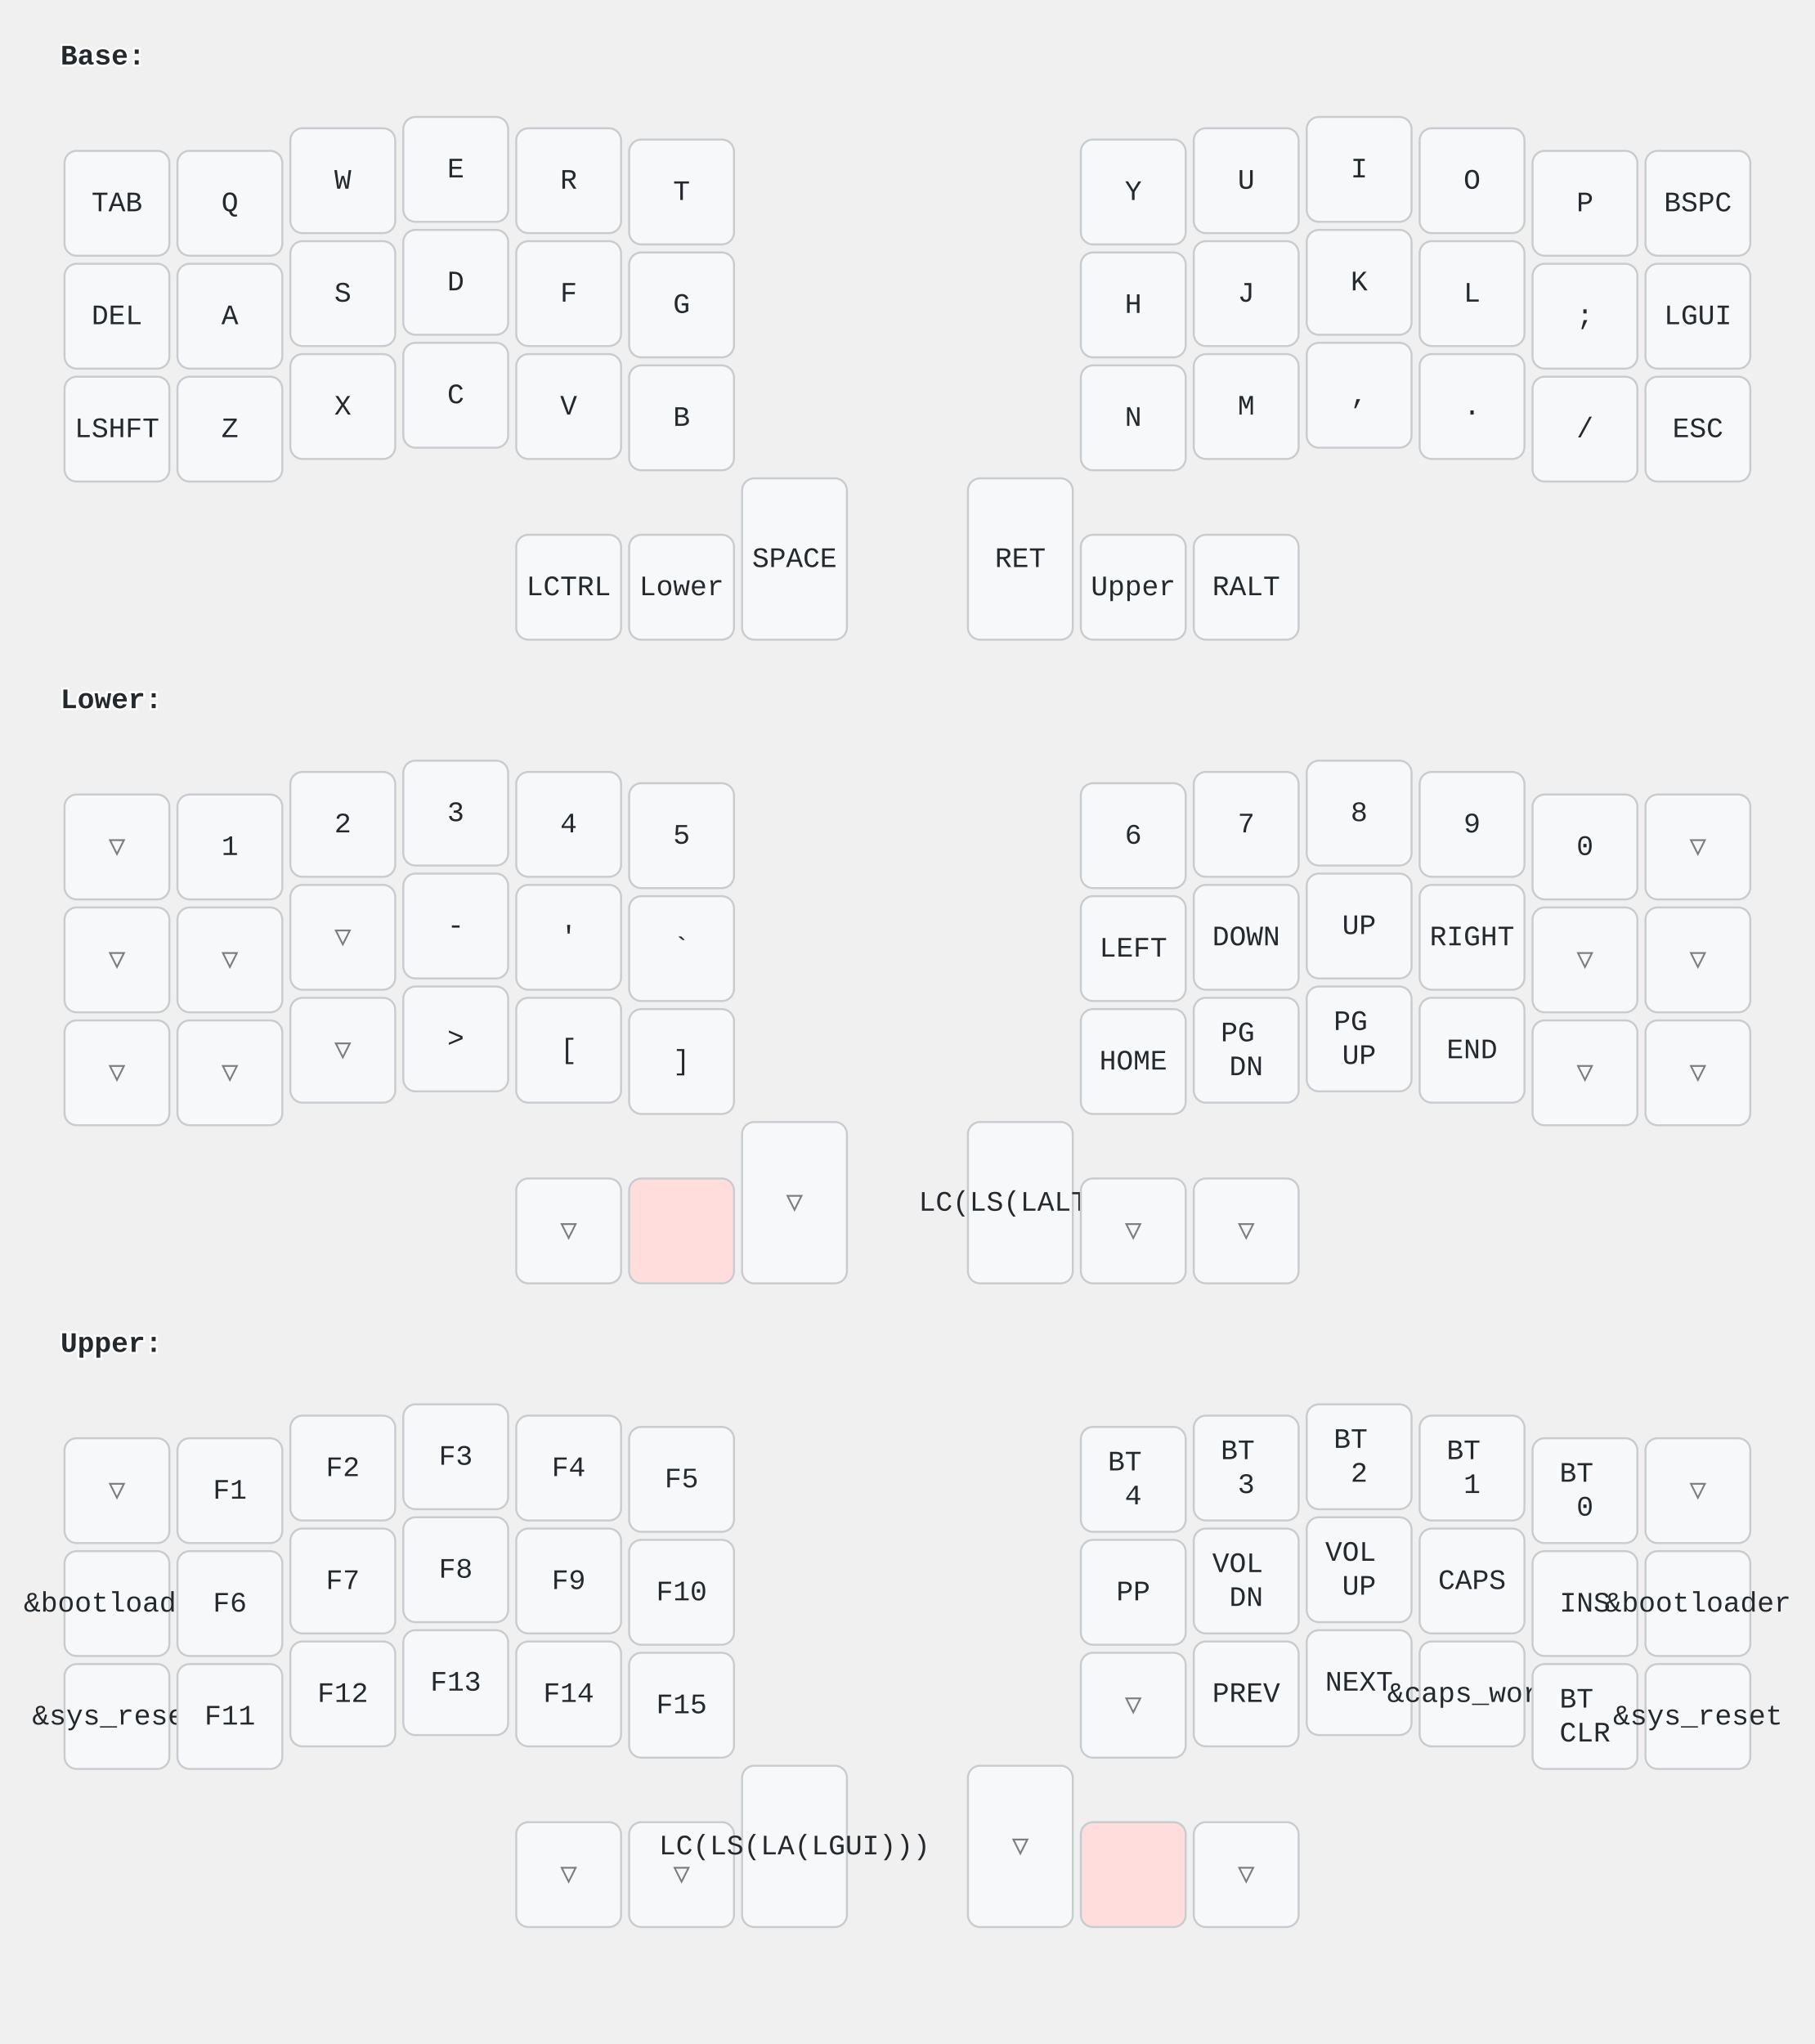
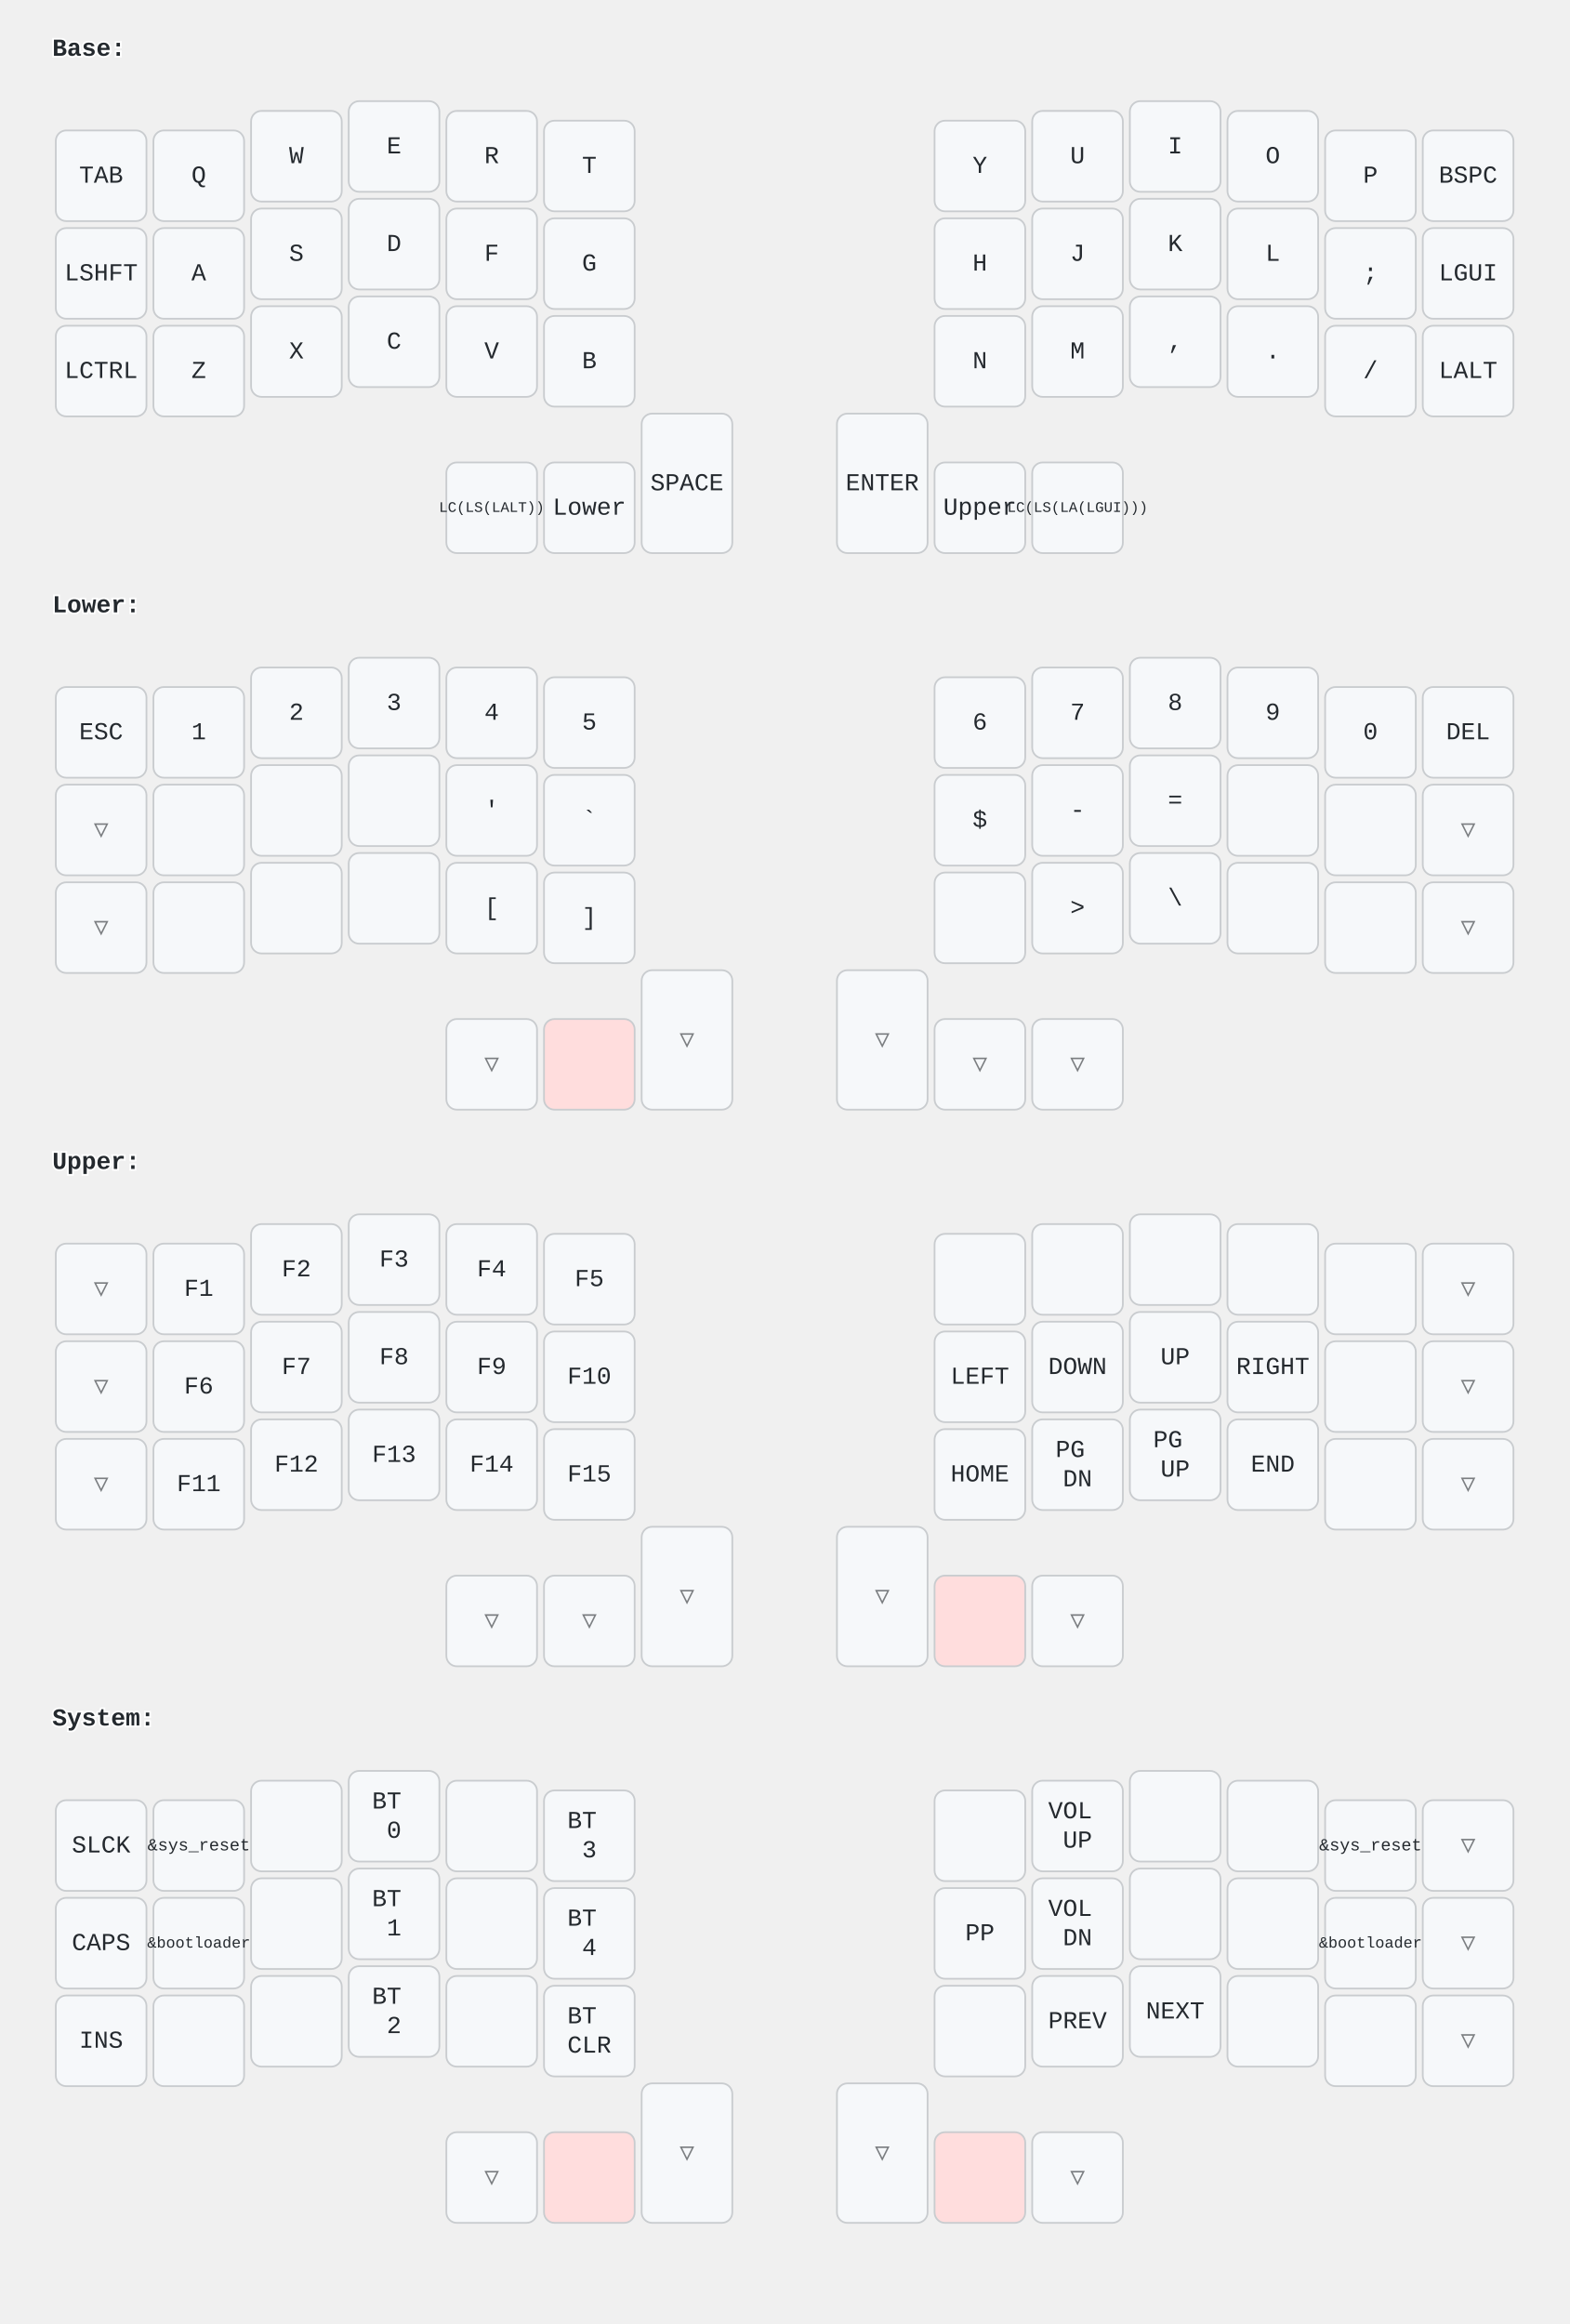
- <svg xmlns="http://www.w3.org/2000/svg" width="900.0" height="1013.6" viewBox="0 0 900.0 1013.6" class="keymap">
+ <svg xmlns="http://www.w3.org/2000/svg" width="900.0" height="1332.8" viewBox="0 0 900.0 1332.8" class="keymap">
  <style>/* inherit to force styles through use tags*/
svg path {
    fill: inherit;
}
/* font and background color specifications */
svg.keymap {
    font-family: SFMono-Regular,Consolas,Liberation Mono,Menlo,monospace;
    font-size: 14px;
    font-kerning: normal;
    text-rendering: optimizeLegibility;
    fill: #24292e;
}

/* default key styling */
rect.key {
    fill: #f6f8fa;
    stroke: #c9cccf;
    stroke-width: 1;
}

/* color accent for combo boxes */
rect.combo {
    fill: #cdf;
}

/* color accent for held keys */
rect.held, rect.combo.held {
    fill: #fdd;
}

/* color accent for ghost (optional) keys */
rect.ghost, rect.combo.ghost {
    fill: #ddd;
}

text {
    text-anchor: middle;
    dominant-baseline: middle;
}

/* styling for layer labels */
text.label {
    font-weight: bold;
    text-anchor: start;
    stroke: white;
    stroke-width: 2;
    paint-order: stroke;
}

/* styling for combo tap, and key hold/shifted label text */
text.combo, text.hold, text.shifted {
    font-size: 11px;
}

text.hold {
    text-anchor: middle;
    dominant-baseline: auto;
}

text.shifted {
    text-anchor: middle;
    dominant-baseline: hanging;
}

/* styling for hold/shifted label text in combo box */
text.combo.hold, text.combo.shifted {
    font-size: 8px;
}

/* lighter symbol for transparent keys */
text.trans {
    fill: #7b7e81;
}

/* styling for combo dendrons */
path.combo {
    stroke-width: 1;
    stroke: gray;
    fill: none;
}

/* Start Tabler Icons Cleanup */
/* cannot use height/width with glyphs */
.icon-tabler &gt; path {
    fill: inherit;
    stroke: inherit;
}
/* hide tabler's default box */
.icon-tabler &gt; path[stroke="none"][fill="none"] {
    visibility: collapse;
}
/* End Tabler Icons Cleanup */
</style>
  <g class="layer-Base">
    <text x="30.0" y="28.0" class="label">Base:</text>
    <rect rx="6.0" ry="6.0" x="32.0" y="74.8" width="52.0" height="52.0" class="key" />
    <text x="58.0" y="100.8" class="tap">TAB</text>
    <rect rx="6.0" ry="6.0" x="88.0" y="74.8" width="52.0" height="52.0" class="key" />
    <text x="114.0" y="100.8" class="tap">Q</text>
    <rect rx="6.0" ry="6.0" x="144.0" y="63.6" width="52.0" height="52.0" class="key" />
    <text x="170.0" y="89.6" class="tap">W</text>
    <rect rx="6.0" ry="6.0" x="200.0" y="58.0" width="52.0" height="52.0" class="key" />
    <text x="226.0" y="84.0" class="tap">E</text>
    <rect rx="6.0" ry="6.0" x="256.0" y="63.6" width="52.0" height="52.0" class="key" />
    <text x="282.0" y="89.6" class="tap">R</text>
    <rect rx="6.0" ry="6.0" x="312.0" y="69.2" width="52.0" height="52.0" class="key" />
    <text x="338.0" y="95.2" class="tap">T</text>
    <rect rx="6.0" ry="6.0" x="536.0" y="69.2" width="52.0" height="52.0" class="key" />
    <text x="562.0" y="95.2" class="tap">Y</text>
    <rect rx="6.0" ry="6.0" x="592.0" y="63.6" width="52.0" height="52.0" class="key" />
    <text x="618.0" y="89.6" class="tap">U</text>
    <rect rx="6.0" ry="6.0" x="648.0" y="58.0" width="52.0" height="52.0" class="key" />
    <text x="674.0" y="84.0" class="tap">I</text>
    <rect rx="6.0" ry="6.0" x="704.0" y="63.6" width="52.0" height="52.0" class="key" />
    <text x="730.0" y="89.6" class="tap">O</text>
    <rect rx="6.0" ry="6.0" x="760.0" y="74.8" width="52.0" height="52.0" class="key" />
    <text x="786.0" y="100.8" class="tap">P</text>
    <rect rx="6.0" ry="6.0" x="816.0" y="74.8" width="52.0" height="52.0" class="key" />
    <text x="842.0" y="100.8" class="tap">BSPC</text>
    <rect rx="6.0" ry="6.0" x="32.0" y="130.8" width="52.0" height="52.0" class="key" />
-     <text x="58.0" y="156.8" class="tap">DEL</text>
+     <text x="58.0" y="156.8" class="tap">LSHFT</text>
    <rect rx="6.0" ry="6.0" x="88.0" y="130.8" width="52.0" height="52.0" class="key" />
    <text x="114.0" y="156.8" class="tap">A</text>
    <rect rx="6.0" ry="6.0" x="144.0" y="119.6" width="52.0" height="52.0" class="key" />
    <text x="170.0" y="145.6" class="tap">S</text>
    <rect rx="6.0" ry="6.0" x="200.0" y="114.0" width="52.0" height="52.0" class="key" />
    <text x="226.0" y="140.0" class="tap">D</text>
    <rect rx="6.0" ry="6.0" x="256.0" y="119.6" width="52.0" height="52.0" class="key" />
    <text x="282.0" y="145.6" class="tap">F</text>
    <rect rx="6.0" ry="6.0" x="312.0" y="125.2" width="52.0" height="52.0" class="key" />
    <text x="338.0" y="151.2" class="tap">G</text>
    <rect rx="6.0" ry="6.0" x="536.0" y="125.2" width="52.0" height="52.0" class="key" />
    <text x="562.0" y="151.2" class="tap">H</text>
    <rect rx="6.0" ry="6.0" x="592.0" y="119.6" width="52.0" height="52.0" class="key" />
    <text x="618.0" y="145.6" class="tap">J</text>
    <rect rx="6.0" ry="6.0" x="648.0" y="114.0" width="52.0" height="52.0" class="key" />
    <text x="674.0" y="140.0" class="tap">K</text>
    <rect rx="6.0" ry="6.0" x="704.0" y="119.6" width="52.0" height="52.0" class="key" />
    <text x="730.0" y="145.6" class="tap">L</text>
    <rect rx="6.0" ry="6.0" x="760.0" y="130.8" width="52.0" height="52.0" class="key" />
    <text x="786.0" y="156.8" class="tap">;</text>
    <rect rx="6.0" ry="6.0" x="816.0" y="130.8" width="52.0" height="52.0" class="key" />
    <text x="842.0" y="156.8" class="tap">LGUI</text>
    <rect rx="6.0" ry="6.0" x="32.0" y="186.8" width="52.0" height="52.0" class="key" />
-     <text x="58.0" y="212.8" class="tap">LSHFT</text>
+     <text x="58.0" y="212.8" class="tap">LCTRL</text>
    <rect rx="6.0" ry="6.0" x="88.0" y="186.8" width="52.0" height="52.0" class="key" />
    <text x="114.0" y="212.8" class="tap">Z</text>
    <rect rx="6.0" ry="6.0" x="144.0" y="175.6" width="52.0" height="52.0" class="key" />
    <text x="170.0" y="201.6" class="tap">X</text>
    <rect rx="6.0" ry="6.0" x="200.0" y="170.0" width="52.0" height="52.0" class="key" />
    <text x="226.0" y="196.0" class="tap">C</text>
    <rect rx="6.0" ry="6.0" x="256.0" y="175.6" width="52.0" height="52.0" class="key" />
    <text x="282.0" y="201.6" class="tap">V</text>
    <rect rx="6.0" ry="6.0" x="312.0" y="181.2" width="52.0" height="52.0" class="key" />
    <text x="338.0" y="207.2" class="tap">B</text>
    <rect rx="6.0" ry="6.0" x="536.0" y="181.2" width="52.0" height="52.0" class="key" />
    <text x="562.0" y="207.2" class="tap">N</text>
    <rect rx="6.0" ry="6.0" x="592.0" y="175.6" width="52.0" height="52.0" class="key" />
    <text x="618.0" y="201.6" class="tap">M</text>
    <rect rx="6.0" ry="6.0" x="648.0" y="170.0" width="52.0" height="52.0" class="key" />
    <text x="674.0" y="196.0" class="tap">,</text>
    <rect rx="6.0" ry="6.0" x="704.0" y="175.6" width="52.0" height="52.0" class="key" />
    <text x="730.0" y="201.6" class="tap">.</text>
    <rect rx="6.0" ry="6.0" x="760.0" y="186.8" width="52.0" height="52.0" class="key" />
    <text x="786.0" y="212.8" class="tap">/</text>
    <rect rx="6.0" ry="6.0" x="816.0" y="186.8" width="52.0" height="52.0" class="key" />
-     <text x="842.0" y="212.8" class="tap">ESC</text>
+     <text x="842.0" y="212.8" class="tap">LALT</text>
    <rect rx="6.0" ry="6.0" x="256.0" y="265.2" width="52.0" height="52.0" class="key" />
-     <text x="282.0" y="291.2" class="tap">LCTRL</text>
+     <text x="282.0" y="291.2" class="tap" style="font-size: 60%">LC(LS(LALT))</text>
    <rect rx="6.0" ry="6.0" x="312.0" y="265.2" width="52.0" height="52.0" class="key" />
    <text x="338.0" y="291.2" class="tap">Lower</text>
    <rect rx="6.0" ry="6.0" x="368.0" y="237.2" width="52.0" height="80.0" class="key" />
    <text x="394.0" y="277.2" class="tap">SPACE</text>
    <rect rx="6.0" ry="6.0" x="480.0" y="237.2" width="52.0" height="80.0" class="key" />
-     <text x="506.0" y="277.2" class="tap">RET</text>
+     <text x="506.0" y="277.2" class="tap">ENTER</text>
    <rect rx="6.0" ry="6.0" x="536.0" y="265.2" width="52.0" height="52.0" class="key" />
    <text x="562.0" y="291.2" class="tap">Upper</text>
    <rect rx="6.0" ry="6.0" x="592.0" y="265.2" width="52.0" height="52.0" class="key" />
-     <text x="618.0" y="291.2" class="tap">RALT</text>
+     <text x="618.0" y="291.2" class="tap" style="font-size: 60%">LC(LS(LA(LGUI)))</text>
  </g>
  <g class="layer-Lower">
    <text x="30.0" y="347.2" class="label">Lower:</text>
-     <rect rx="6.0" ry="6.0" x="32.0" y="394" width="52.0" height="52.0" class="trans key" />
-     <text x="58.0" y="420" class="trans tap">▽</text>
+     <rect rx="6.0" ry="6.0" x="32.0" y="394" width="52.0" height="52.0" class="key" />
+     <text x="58.0" y="420" class="tap">ESC</text>
    <rect rx="6.0" ry="6.0" x="88.0" y="394" width="52.0" height="52.0" class="key" />
    <text x="114.0" y="420" class="tap">1</text>
    <rect rx="6.0" ry="6.0" x="144.0" y="382.8" width="52.0" height="52.0" class="key" />
    <text x="170.0" y="408.8" class="tap">2</text>
    <rect rx="6.0" ry="6.0" x="200.0" y="377.2" width="52.0" height="52.0" class="key" />
    <text x="226.0" y="403.2" class="tap">3</text>
    <rect rx="6.0" ry="6.0" x="256.0" y="382.8" width="52.0" height="52.0" class="key" />
    <text x="282.0" y="408.8" class="tap">4</text>
    <rect rx="6.0" ry="6.0" x="312.0" y="388.4" width="52.0" height="52.0" class="key" />
    <text x="338.0" y="414.4" class="tap">5</text>
    <rect rx="6.0" ry="6.0" x="536.0" y="388.4" width="52.0" height="52.0" class="key" />
    <text x="562.0" y="414.4" class="tap">6</text>
    <rect rx="6.0" ry="6.0" x="592.0" y="382.8" width="52.0" height="52.0" class="key" />
    <text x="618.0" y="408.8" class="tap">7</text>
    <rect rx="6.0" ry="6.0" x="648.0" y="377.2" width="52.0" height="52.0" class="key" />
    <text x="674.0" y="403.2" class="tap">8</text>
    <rect rx="6.0" ry="6.0" x="704.0" y="382.8" width="52.0" height="52.0" class="key" />
    <text x="730.0" y="408.8" class="tap">9</text>
    <rect rx="6.0" ry="6.0" x="760.0" y="394" width="52.0" height="52.0" class="key" />
    <text x="786.0" y="420" class="tap">0</text>
-     <rect rx="6.0" ry="6.0" x="816.0" y="394" width="52.0" height="52.0" class="trans key" />
-     <text x="842.0" y="420" class="trans tap">▽</text>
+     <rect rx="6.0" ry="6.0" x="816.0" y="394" width="52.0" height="52.0" class="key" />
+     <text x="842.0" y="420" class="tap">DEL</text>
    <rect rx="6.0" ry="6.0" x="32.0" y="450" width="52.0" height="52.0" class="trans key" />
    <text x="58.0" y="476" class="trans tap">▽</text>
-     <rect rx="6.0" ry="6.0" x="88.0" y="450" width="52.0" height="52.0" class="trans key" />
-     <text x="114.0" y="476" class="trans tap">▽</text>
-     <rect rx="6.0" ry="6.0" x="144.0" y="438.8" width="52.0" height="52.0" class="trans key" />
-     <text x="170.0" y="464.8" class="trans tap">▽</text>
+     <rect rx="6.0" ry="6.0" x="88.0" y="450" width="52.0" height="52.0" class="key" />
+     <rect rx="6.0" ry="6.0" x="144.0" y="438.8" width="52.0" height="52.0" class="key" />
    <rect rx="6.0" ry="6.0" x="200.0" y="433.2" width="52.0" height="52.0" class="key" />
-     <text x="226.0" y="459.2" class="tap">-</text>
    <rect rx="6.0" ry="6.0" x="256.0" y="438.8" width="52.0" height="52.0" class="key" />
    <text x="282.0" y="464.8" class="tap">'</text>
    <rect rx="6.0" ry="6.0" x="312.0" y="444.4" width="52.0" height="52.0" class="key" />
    <text x="338.0" y="470.4" class="tap">`</text>
    <rect rx="6.0" ry="6.0" x="536.0" y="444.4" width="52.0" height="52.0" class="key" />
-     <text x="562.0" y="470.4" class="tap">LEFT</text>
+     <text x="562.0" y="470.4" class="tap">$</text>
    <rect rx="6.0" ry="6.0" x="592.0" y="438.8" width="52.0" height="52.0" class="key" />
-     <text x="618.0" y="464.8" class="tap">DOWN</text>
+     <text x="618.0" y="464.8" class="tap">-</text>
    <rect rx="6.0" ry="6.0" x="648.0" y="433.2" width="52.0" height="52.0" class="key" />
-     <text x="674.0" y="459.2" class="tap">UP</text>
+     <text x="674.0" y="459.2" class="tap">=</text>
    <rect rx="6.0" ry="6.0" x="704.0" y="438.8" width="52.0" height="52.0" class="key" />
-     <text x="730.0" y="464.8" class="tap">RIGHT</text>
-     <rect rx="6.0" ry="6.0" x="760.0" y="450" width="52.0" height="52.0" class="trans key" />
-     <text x="786.0" y="476" class="trans tap">▽</text>
+     <rect rx="6.0" ry="6.0" x="760.0" y="450" width="52.0" height="52.0" class="key" />
    <rect rx="6.0" ry="6.0" x="816.0" y="450" width="52.0" height="52.0" class="trans key" />
    <text x="842.0" y="476" class="trans tap">▽</text>
    <rect rx="6.0" ry="6.0" x="32.0" y="506.0" width="52.0" height="52.0" class="trans key" />
    <text x="58.0" y="532.0" class="trans tap">▽</text>
-     <rect rx="6.0" ry="6.0" x="88.0" y="506.0" width="52.0" height="52.0" class="trans key" />
-     <text x="114.0" y="532.0" class="trans tap">▽</text>
-     <rect rx="6.0" ry="6.0" x="144.0" y="494.8" width="52.0" height="52.0" class="trans key" />
-     <text x="170.0" y="520.8" class="trans tap">▽</text>
+     <rect rx="6.0" ry="6.0" x="88.0" y="506.0" width="52.0" height="52.0" class="key" />
+     <rect rx="6.0" ry="6.0" x="144.0" y="494.8" width="52.0" height="52.0" class="key" />
    <rect rx="6.0" ry="6.0" x="200.0" y="489.2" width="52.0" height="52.0" class="key" />
-     <text x="226.0" y="515.2" class="tap">&gt;</text>
    <rect rx="6.0" ry="6.0" x="256.0" y="494.8" width="52.0" height="52.0" class="key" />
    <text x="282.0" y="520.8" class="tap">[</text>
    <rect rx="6.0" ry="6.0" x="312.0" y="500.4" width="52.0" height="52.0" class="key" />
    <text x="338.0" y="526.4" class="tap">]</text>
    <rect rx="6.0" ry="6.0" x="536.0" y="500.4" width="52.0" height="52.0" class="key" />
-     <text x="562.0" y="526.4" class="tap">HOME</text>
    <rect rx="6.0" ry="6.0" x="592.0" y="494.8" width="52.0" height="52.0" class="key" />
-     <text x="618.0" y="520.8" class="tap">
-       <tspan x="618.0" dy="-0.6em">PG</tspan>
-       <tspan x="618.0" dy="1.2em">DN</tspan>
-     </text>
+     <text x="618.0" y="520.8" class="tap">&gt;</text>
    <rect rx="6.0" ry="6.0" x="648.0" y="489.2" width="52.0" height="52.0" class="key" />
-     <text x="674.0" y="515.2" class="tap">
-       <tspan x="674.0" dy="-0.6em">PG</tspan>
-       <tspan x="674.0" dy="1.2em">UP</tspan>
-     </text>
+     <text x="674.0" y="515.2" class="tap">\</text>
    <rect rx="6.0" ry="6.0" x="704.0" y="494.8" width="52.0" height="52.0" class="key" />
-     <text x="730.0" y="520.8" class="tap">END</text>
-     <rect rx="6.0" ry="6.0" x="760.0" y="506.0" width="52.0" height="52.0" class="trans key" />
-     <text x="786.0" y="532.0" class="trans tap">▽</text>
+     <rect rx="6.0" ry="6.0" x="760.0" y="506.0" width="52.0" height="52.0" class="key" />
    <rect rx="6.0" ry="6.0" x="816.0" y="506.0" width="52.0" height="52.0" class="trans key" />
    <text x="842.0" y="532.0" class="trans tap">▽</text>
    <rect rx="6.0" ry="6.0" x="256.0" y="584.4" width="52.0" height="52.0" class="trans key" />
    <text x="282.0" y="610.4" class="trans tap">▽</text>
    <rect rx="6.0" ry="6.0" x="312.0" y="584.4" width="52.0" height="52.0" class="held key" />
    <rect rx="6.0" ry="6.0" x="368.0" y="556.4" width="52.0" height="80.0" class="trans key" />
    <text x="394.0" y="596.4" class="trans tap">▽</text>
-     <rect rx="6.0" ry="6.0" x="480.0" y="556.4" width="52.0" height="80.0" class="key" />
-     <text x="506.0" y="596.4" class="tap">LC(LS(LALT))</text>
+     <rect rx="6.0" ry="6.0" x="480.0" y="556.4" width="52.0" height="80.0" class="trans key" />
+     <text x="506.0" y="596.4" class="trans tap">▽</text>
    <rect rx="6.0" ry="6.0" x="536.0" y="584.4" width="52.0" height="52.0" class="trans key" />
    <text x="562.0" y="610.4" class="trans tap">▽</text>
    <rect rx="6.0" ry="6.0" x="592.0" y="584.4" width="52.0" height="52.0" class="trans key" />
    <text x="618.0" y="610.4" class="trans tap">▽</text>
  </g>
  <g class="layer-Upper">
    <text x="30.0" y="666.4" class="label">Upper:</text>
    <rect rx="6.0" ry="6.0" x="32.0" y="713.2" width="52.0" height="52.0" class="trans key" />
    <text x="58.0" y="739.2" class="trans tap">▽</text>
    <rect rx="6.0" ry="6.0" x="88.0" y="713.2" width="52.0" height="52.0" class="key" />
    <text x="114.0" y="739.2" class="tap">F1</text>
    <rect rx="6.0" ry="6.0" x="144.0" y="702" width="52.0" height="52.0" class="key" />
    <text x="170.0" y="728" class="tap">F2</text>
    <rect rx="6.0" ry="6.0" x="200.0" y="696.4" width="52.0" height="52.0" class="key" />
    <text x="226.0" y="722.4" class="tap">F3</text>
    <rect rx="6.0" ry="6.0" x="256.0" y="702" width="52.0" height="52.0" class="key" />
    <text x="282.0" y="728" class="tap">F4</text>
    <rect rx="6.0" ry="6.0" x="312.0" y="707.6" width="52.0" height="52.0" class="key" />
    <text x="338.0" y="733.6" class="tap">F5</text>
    <rect rx="6.0" ry="6.0" x="536.0" y="707.6" width="52.0" height="52.0" class="key" />
-     <text x="562.0" y="733.6" class="tap">
-       <tspan x="562.0" dy="-0.6em">BT</tspan>
-       <tspan x="562.0" dy="1.2em">4</tspan>
-     </text>
    <rect rx="6.0" ry="6.0" x="592.0" y="702" width="52.0" height="52.0" class="key" />
-     <text x="618.0" y="728" class="tap">
-       <tspan x="618.0" dy="-0.6em">BT</tspan>
-       <tspan x="618.0" dy="1.2em">3</tspan>
-     </text>
    <rect rx="6.0" ry="6.0" x="648.0" y="696.4" width="52.0" height="52.0" class="key" />
-     <text x="674.0" y="722.4" class="tap">
-       <tspan x="674.0" dy="-0.6em">BT</tspan>
-       <tspan x="674.0" dy="1.2em">2</tspan>
-     </text>
    <rect rx="6.0" ry="6.0" x="704.0" y="702" width="52.0" height="52.0" class="key" />
-     <text x="730.0" y="728" class="tap">
-       <tspan x="730.0" dy="-0.6em">BT</tspan>
-       <tspan x="730.0" dy="1.2em">1</tspan>
-     </text>
    <rect rx="6.0" ry="6.0" x="760.0" y="713.2" width="52.0" height="52.0" class="key" />
-     <text x="786.0" y="739.2" class="tap">
-       <tspan x="786.0" dy="-0.6em">BT</tspan>
-       <tspan x="786.0" dy="1.2em">0</tspan>
-     </text>
    <rect rx="6.0" ry="6.0" x="816.0" y="713.2" width="52.0" height="52.0" class="trans key" />
    <text x="842.0" y="739.2" class="trans tap">▽</text>
-     <rect rx="6.0" ry="6.0" x="32.0" y="769.2" width="52.0" height="52.0" class="key" />
-     <text x="58.0" y="795.2" class="tap">&amp;bootloader</text>
+     <rect rx="6.0" ry="6.0" x="32.0" y="769.2" width="52.0" height="52.0" class="trans key" />
+     <text x="58.0" y="795.2" class="trans tap">▽</text>
    <rect rx="6.0" ry="6.0" x="88.0" y="769.2" width="52.0" height="52.0" class="key" />
    <text x="114.0" y="795.2" class="tap">F6</text>
    <rect rx="6.0" ry="6.0" x="144.0" y="758" width="52.0" height="52.0" class="key" />
    <text x="170.0" y="784" class="tap">F7</text>
    <rect rx="6.0" ry="6.0" x="200.0" y="752.4" width="52.0" height="52.0" class="key" />
    <text x="226.0" y="778.4" class="tap">F8</text>
    <rect rx="6.0" ry="6.0" x="256.0" y="758" width="52.0" height="52.0" class="key" />
    <text x="282.0" y="784" class="tap">F9</text>
    <rect rx="6.0" ry="6.0" x="312.0" y="763.6" width="52.0" height="52.0" class="key" />
    <text x="338.0" y="789.6" class="tap">F10</text>
    <rect rx="6.0" ry="6.0" x="536.0" y="763.6" width="52.0" height="52.0" class="key" />
-     <text x="562.0" y="789.6" class="tap">PP</text>
+     <text x="562.0" y="789.6" class="tap">LEFT</text>
    <rect rx="6.0" ry="6.0" x="592.0" y="758" width="52.0" height="52.0" class="key" />
-     <text x="618.0" y="784" class="tap">
-       <tspan x="618.0" dy="-0.6em">VOL</tspan>
-       <tspan x="618.0" dy="1.2em">DN</tspan>
-     </text>
+     <text x="618.0" y="784" class="tap">DOWN</text>
    <rect rx="6.0" ry="6.0" x="648.0" y="752.4" width="52.0" height="52.0" class="key" />
-     <text x="674.0" y="778.4" class="tap">
-       <tspan x="674.0" dy="-0.6em">VOL</tspan>
-       <tspan x="674.0" dy="1.2em">UP</tspan>
-     </text>
+     <text x="674.0" y="778.4" class="tap">UP</text>
    <rect rx="6.0" ry="6.0" x="704.0" y="758" width="52.0" height="52.0" class="key" />
-     <text x="730.0" y="784" class="tap">CAPS</text>
+     <text x="730.0" y="784" class="tap">RIGHT</text>
    <rect rx="6.0" ry="6.0" x="760.0" y="769.2" width="52.0" height="52.0" class="key" />
-     <text x="786.0" y="795.2" class="tap">INS</text>
-     <rect rx="6.0" ry="6.0" x="816.0" y="769.2" width="52.0" height="52.0" class="key" />
-     <text x="842.0" y="795.2" class="tap">&amp;bootloader</text>
-     <rect rx="6.0" ry="6.0" x="32.0" y="825.2" width="52.0" height="52.0" class="key" />
-     <text x="58.0" y="851.2" class="tap">&amp;sys_reset</text>
+     <rect rx="6.0" ry="6.0" x="816.0" y="769.2" width="52.0" height="52.0" class="trans key" />
+     <text x="842.0" y="795.2" class="trans tap">▽</text>
+     <rect rx="6.0" ry="6.0" x="32.0" y="825.2" width="52.0" height="52.0" class="trans key" />
+     <text x="58.0" y="851.2" class="trans tap">▽</text>
    <rect rx="6.0" ry="6.0" x="88.0" y="825.2" width="52.0" height="52.0" class="key" />
    <text x="114.0" y="851.2" class="tap">F11</text>
    <rect rx="6.0" ry="6.0" x="144.0" y="814" width="52.0" height="52.0" class="key" />
    <text x="170.0" y="840" class="tap">F12</text>
    <rect rx="6.0" ry="6.0" x="200.0" y="808.4" width="52.0" height="52.0" class="key" />
    <text x="226.0" y="834.4" class="tap">F13</text>
    <rect rx="6.0" ry="6.0" x="256.0" y="814" width="52.0" height="52.0" class="key" />
    <text x="282.0" y="840" class="tap">F14</text>
    <rect rx="6.0" ry="6.0" x="312.0" y="819.6" width="52.0" height="52.0" class="key" />
    <text x="338.0" y="845.6" class="tap">F15</text>
-     <rect rx="6.0" ry="6.0" x="536.0" y="819.6" width="52.0" height="52.0" class="trans key" />
-     <text x="562.0" y="845.6" class="trans tap">▽</text>
+     <rect rx="6.0" ry="6.0" x="536.0" y="819.6" width="52.0" height="52.0" class="key" />
+     <text x="562.0" y="845.6" class="tap">HOME</text>
    <rect rx="6.0" ry="6.0" x="592.0" y="814" width="52.0" height="52.0" class="key" />
-     <text x="618.0" y="840" class="tap">PREV</text>
+     <text x="618.0" y="840" class="tap">
+       <tspan x="618.0" dy="-0.6em">PG</tspan>
+       <tspan x="618.0" dy="1.2em">DN</tspan>
+     </text>
    <rect rx="6.0" ry="6.0" x="648.0" y="808.4" width="52.0" height="52.0" class="key" />
-     <text x="674.0" y="834.4" class="tap">NEXT</text>
+     <text x="674.0" y="834.4" class="tap">
+       <tspan x="674.0" dy="-0.6em">PG</tspan>
+       <tspan x="674.0" dy="1.2em">UP</tspan>
+     </text>
    <rect rx="6.0" ry="6.0" x="704.0" y="814" width="52.0" height="52.0" class="key" />
-     <text x="730.0" y="840" class="tap">&amp;caps_word</text>
+     <text x="730.0" y="840" class="tap">END</text>
    <rect rx="6.0" ry="6.0" x="760.0" y="825.2" width="52.0" height="52.0" class="key" />
-     <text x="786.0" y="851.2" class="tap">
-       <tspan x="786.0" dy="-0.6em">BT</tspan>
-       <tspan x="786.0" dy="1.2em">CLR</tspan>
-     </text>
-     <rect rx="6.0" ry="6.0" x="816.0" y="825.2" width="52.0" height="52.0" class="key" />
-     <text x="842.0" y="851.2" class="tap">&amp;sys_reset</text>
+     <rect rx="6.0" ry="6.0" x="816.0" y="825.2" width="52.0" height="52.0" class="trans key" />
+     <text x="842.0" y="851.2" class="trans tap">▽</text>
    <rect rx="6.0" ry="6.0" x="256.0" y="903.6" width="52.0" height="52.0" class="trans key" />
    <text x="282.0" y="929.6" class="trans tap">▽</text>
    <rect rx="6.0" ry="6.0" x="312.0" y="903.6" width="52.0" height="52.0" class="trans key" />
    <text x="338.0" y="929.6" class="trans tap">▽</text>
-     <rect rx="6.0" ry="6.0" x="368.0" y="875.6" width="52.0" height="80.0" class="key" />
-     <text x="394.0" y="915.6" class="tap">LC(LS(LA(LGUI)))</text>
+     <rect rx="6.0" ry="6.0" x="368.0" y="875.6" width="52.0" height="80.0" class="trans key" />
+     <text x="394.0" y="915.6" class="trans tap">▽</text>
    <rect rx="6.0" ry="6.0" x="480.0" y="875.6" width="52.0" height="80.0" class="trans key" />
    <text x="506.0" y="915.6" class="trans tap">▽</text>
    <rect rx="6.0" ry="6.0" x="536.0" y="903.6" width="52.0" height="52.0" class="held key" />
    <rect rx="6.0" ry="6.0" x="592.0" y="903.6" width="52.0" height="52.0" class="trans key" />
    <text x="618.0" y="929.6" class="trans tap">▽</text>
  </g>
+   <g class="layer-System">
+     <text x="30.0" y="985.6" class="label">System:</text>
+     <rect rx="6.0" ry="6.0" x="32.0" y="1032.4" width="52.0" height="52.0" class="key" />
+     <text x="58.0" y="1058.4" class="tap">SLCK</text>
+     <rect rx="6.0" ry="6.0" x="88.0" y="1032.4" width="52.0" height="52.0" class="key" />
+     <text x="114.0" y="1058.4" class="tap" style="font-size: 70%">&amp;sys_reset</text>
+     <rect rx="6.0" ry="6.0" x="144.0" y="1021.2" width="52.0" height="52.0" class="key" />
+     <rect rx="6.0" ry="6.0" x="200.0" y="1015.6" width="52.0" height="52.0" class="key" />
+     <text x="226.0" y="1041.6" class="tap">
+       <tspan x="226.0" dy="-0.6em">BT</tspan>
+       <tspan x="226.0" dy="1.2em">0</tspan>
+     </text>
+     <rect rx="6.0" ry="6.0" x="256.0" y="1021.2" width="52.0" height="52.0" class="key" />
+     <rect rx="6.0" ry="6.0" x="312.0" y="1026.8" width="52.0" height="52.0" class="key" />
+     <text x="338.0" y="1052.8" class="tap">
+       <tspan x="338.0" dy="-0.6em">BT</tspan>
+       <tspan x="338.0" dy="1.2em">3</tspan>
+     </text>
+     <rect rx="6.0" ry="6.0" x="536.0" y="1026.8" width="52.0" height="52.0" class="key" />
+     <rect rx="6.0" ry="6.0" x="592.0" y="1021.2" width="52.0" height="52.0" class="key" />
+     <text x="618.0" y="1047.2" class="tap">
+       <tspan x="618.0" dy="-0.6em">VOL</tspan>
+       <tspan x="618.0" dy="1.2em">UP</tspan>
+     </text>
+     <rect rx="6.0" ry="6.0" x="648.0" y="1015.6" width="52.0" height="52.0" class="key" />
+     <rect rx="6.0" ry="6.0" x="704.0" y="1021.2" width="52.0" height="52.0" class="key" />
+     <rect rx="6.0" ry="6.0" x="760.0" y="1032.4" width="52.0" height="52.0" class="key" />
+     <text x="786.0" y="1058.4" class="tap" style="font-size: 70%">&amp;sys_reset</text>
+     <rect rx="6.0" ry="6.0" x="816.0" y="1032.4" width="52.0" height="52.0" class="trans key" />
+     <text x="842.0" y="1058.4" class="trans tap">▽</text>
+     <rect rx="6.0" ry="6.0" x="32.0" y="1088.4" width="52.0" height="52.0" class="key" />
+     <text x="58.0" y="1114.4" class="tap">CAPS</text>
+     <rect rx="6.0" ry="6.0" x="88.0" y="1088.4" width="52.0" height="52.0" class="key" />
+     <text x="114.0" y="1114.4" class="tap" style="font-size: 64%">&amp;bootloader</text>
+     <rect rx="6.0" ry="6.0" x="144.0" y="1077.2" width="52.0" height="52.0" class="key" />
+     <rect rx="6.0" ry="6.0" x="200.0" y="1071.6" width="52.0" height="52.0" class="key" />
+     <text x="226.0" y="1097.6" class="tap">
+       <tspan x="226.0" dy="-0.6em">BT</tspan>
+       <tspan x="226.0" dy="1.2em">1</tspan>
+     </text>
+     <rect rx="6.0" ry="6.0" x="256.0" y="1077.2" width="52.0" height="52.0" class="key" />
+     <rect rx="6.0" ry="6.0" x="312.0" y="1082.8" width="52.0" height="52.0" class="key" />
+     <text x="338.0" y="1108.8" class="tap">
+       <tspan x="338.0" dy="-0.6em">BT</tspan>
+       <tspan x="338.0" dy="1.2em">4</tspan>
+     </text>
+     <rect rx="6.0" ry="6.0" x="536.0" y="1082.8" width="52.0" height="52.0" class="key" />
+     <text x="562.0" y="1108.8" class="tap">PP</text>
+     <rect rx="6.0" ry="6.0" x="592.0" y="1077.2" width="52.0" height="52.0" class="key" />
+     <text x="618.0" y="1103.2" class="tap">
+       <tspan x="618.0" dy="-0.6em">VOL</tspan>
+       <tspan x="618.0" dy="1.2em">DN</tspan>
+     </text>
+     <rect rx="6.0" ry="6.0" x="648.0" y="1071.6" width="52.0" height="52.0" class="key" />
+     <rect rx="6.0" ry="6.0" x="704.0" y="1077.2" width="52.0" height="52.0" class="key" />
+     <rect rx="6.0" ry="6.0" x="760.0" y="1088.4" width="52.0" height="52.0" class="key" />
+     <text x="786.0" y="1114.4" class="tap" style="font-size: 64%">&amp;bootloader</text>
+     <rect rx="6.0" ry="6.0" x="816.0" y="1088.4" width="52.0" height="52.0" class="trans key" />
+     <text x="842.0" y="1114.4" class="trans tap">▽</text>
+     <rect rx="6.0" ry="6.0" x="32.0" y="1144.4" width="52.0" height="52.0" class="key" />
+     <text x="58.0" y="1170.4" class="tap">INS</text>
+     <rect rx="6.0" ry="6.0" x="88.0" y="1144.4" width="52.0" height="52.0" class="key" />
+     <rect rx="6.0" ry="6.0" x="144.0" y="1133.2" width="52.0" height="52.0" class="key" />
+     <rect rx="6.0" ry="6.0" x="200.0" y="1127.6" width="52.0" height="52.0" class="key" />
+     <text x="226.0" y="1153.6" class="tap">
+       <tspan x="226.0" dy="-0.6em">BT</tspan>
+       <tspan x="226.0" dy="1.2em">2</tspan>
+     </text>
+     <rect rx="6.0" ry="6.0" x="256.0" y="1133.2" width="52.0" height="52.0" class="key" />
+     <rect rx="6.0" ry="6.0" x="312.0" y="1138.8" width="52.0" height="52.0" class="key" />
+     <text x="338.0" y="1164.8" class="tap">
+       <tspan x="338.0" dy="-0.6em">BT</tspan>
+       <tspan x="338.0" dy="1.2em">CLR</tspan>
+     </text>
+     <rect rx="6.0" ry="6.0" x="536.0" y="1138.8" width="52.0" height="52.0" class="key" />
+     <rect rx="6.0" ry="6.0" x="592.0" y="1133.2" width="52.0" height="52.0" class="key" />
+     <text x="618.0" y="1159.2" class="tap">PREV</text>
+     <rect rx="6.0" ry="6.0" x="648.0" y="1127.6" width="52.0" height="52.0" class="key" />
+     <text x="674.0" y="1153.6" class="tap">NEXT</text>
+     <rect rx="6.0" ry="6.0" x="704.0" y="1133.2" width="52.0" height="52.0" class="key" />
+     <rect rx="6.0" ry="6.0" x="760.0" y="1144.4" width="52.0" height="52.0" class="key" />
+     <rect rx="6.0" ry="6.0" x="816.0" y="1144.4" width="52.0" height="52.0" class="trans key" />
+     <text x="842.0" y="1170.4" class="trans tap">▽</text>
+     <rect rx="6.0" ry="6.0" x="256.0" y="1222.8" width="52.0" height="52.0" class="trans key" />
+     <text x="282.0" y="1248.8" class="trans tap">▽</text>
+     <rect rx="6.0" ry="6.0" x="312.0" y="1222.8" width="52.0" height="52.0" class="held key" />
+     <rect rx="6.0" ry="6.0" x="368.0" y="1194.8" width="52.0" height="80.0" class="trans key" />
+     <text x="394.0" y="1234.8" class="trans tap">▽</text>
+     <rect rx="6.0" ry="6.0" x="480.0" y="1194.8" width="52.0" height="80.0" class="trans key" />
+     <text x="506.0" y="1234.8" class="trans tap">▽</text>
+     <rect rx="6.0" ry="6.0" x="536.0" y="1222.8" width="52.0" height="52.0" class="held key" />
+     <rect rx="6.0" ry="6.0" x="592.0" y="1222.8" width="52.0" height="52.0" class="trans key" />
+     <text x="618.0" y="1248.8" class="trans tap">▽</text>
+   </g>
</svg>
